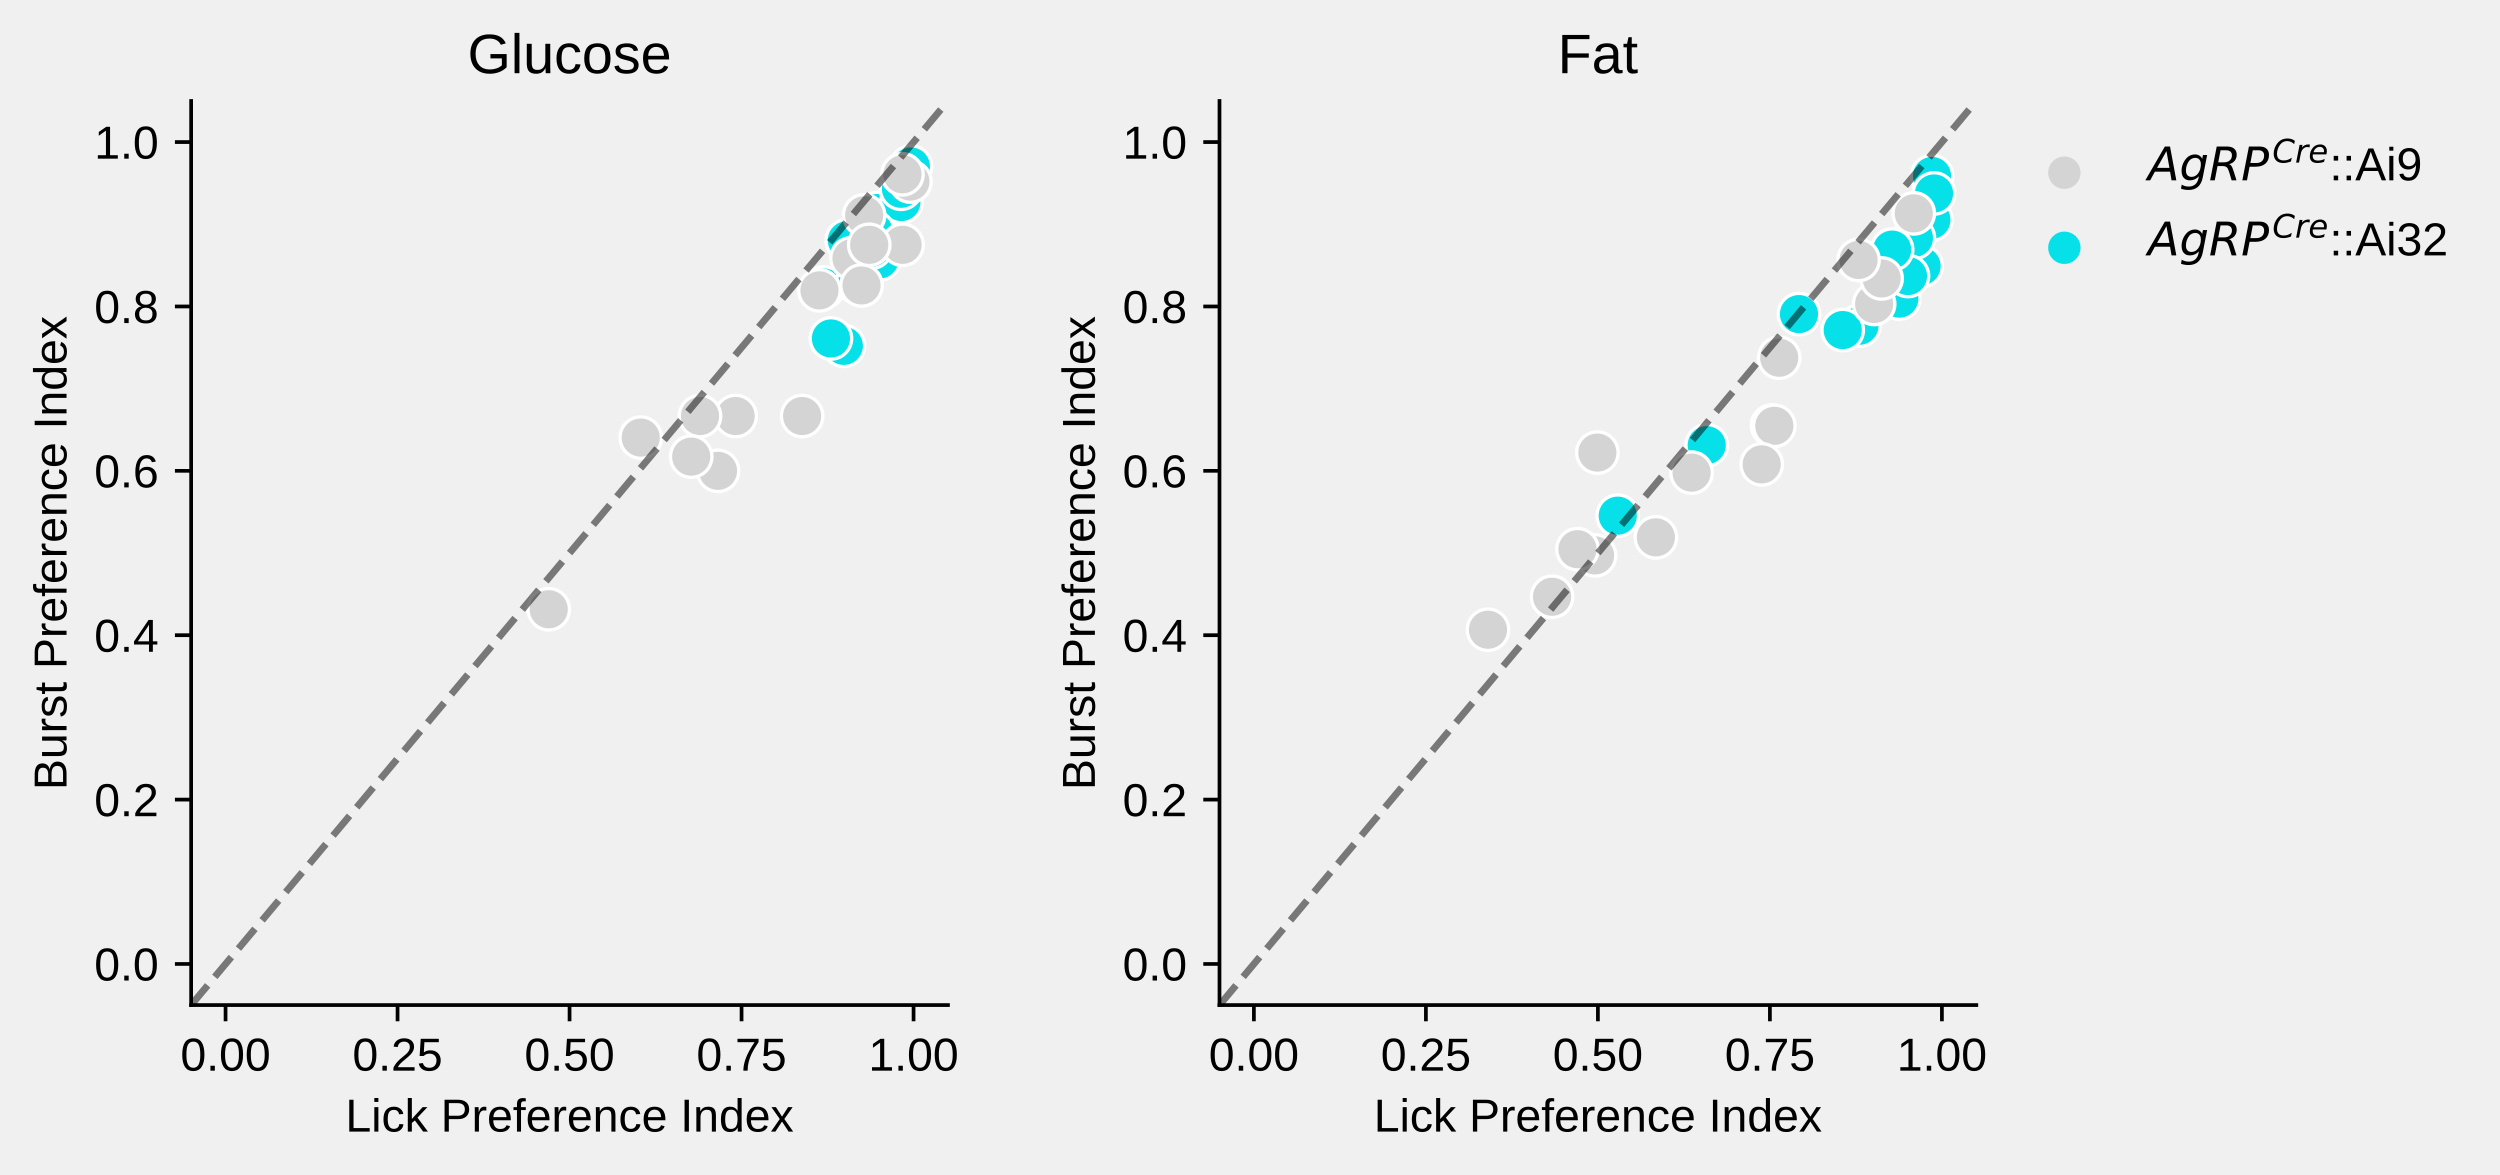
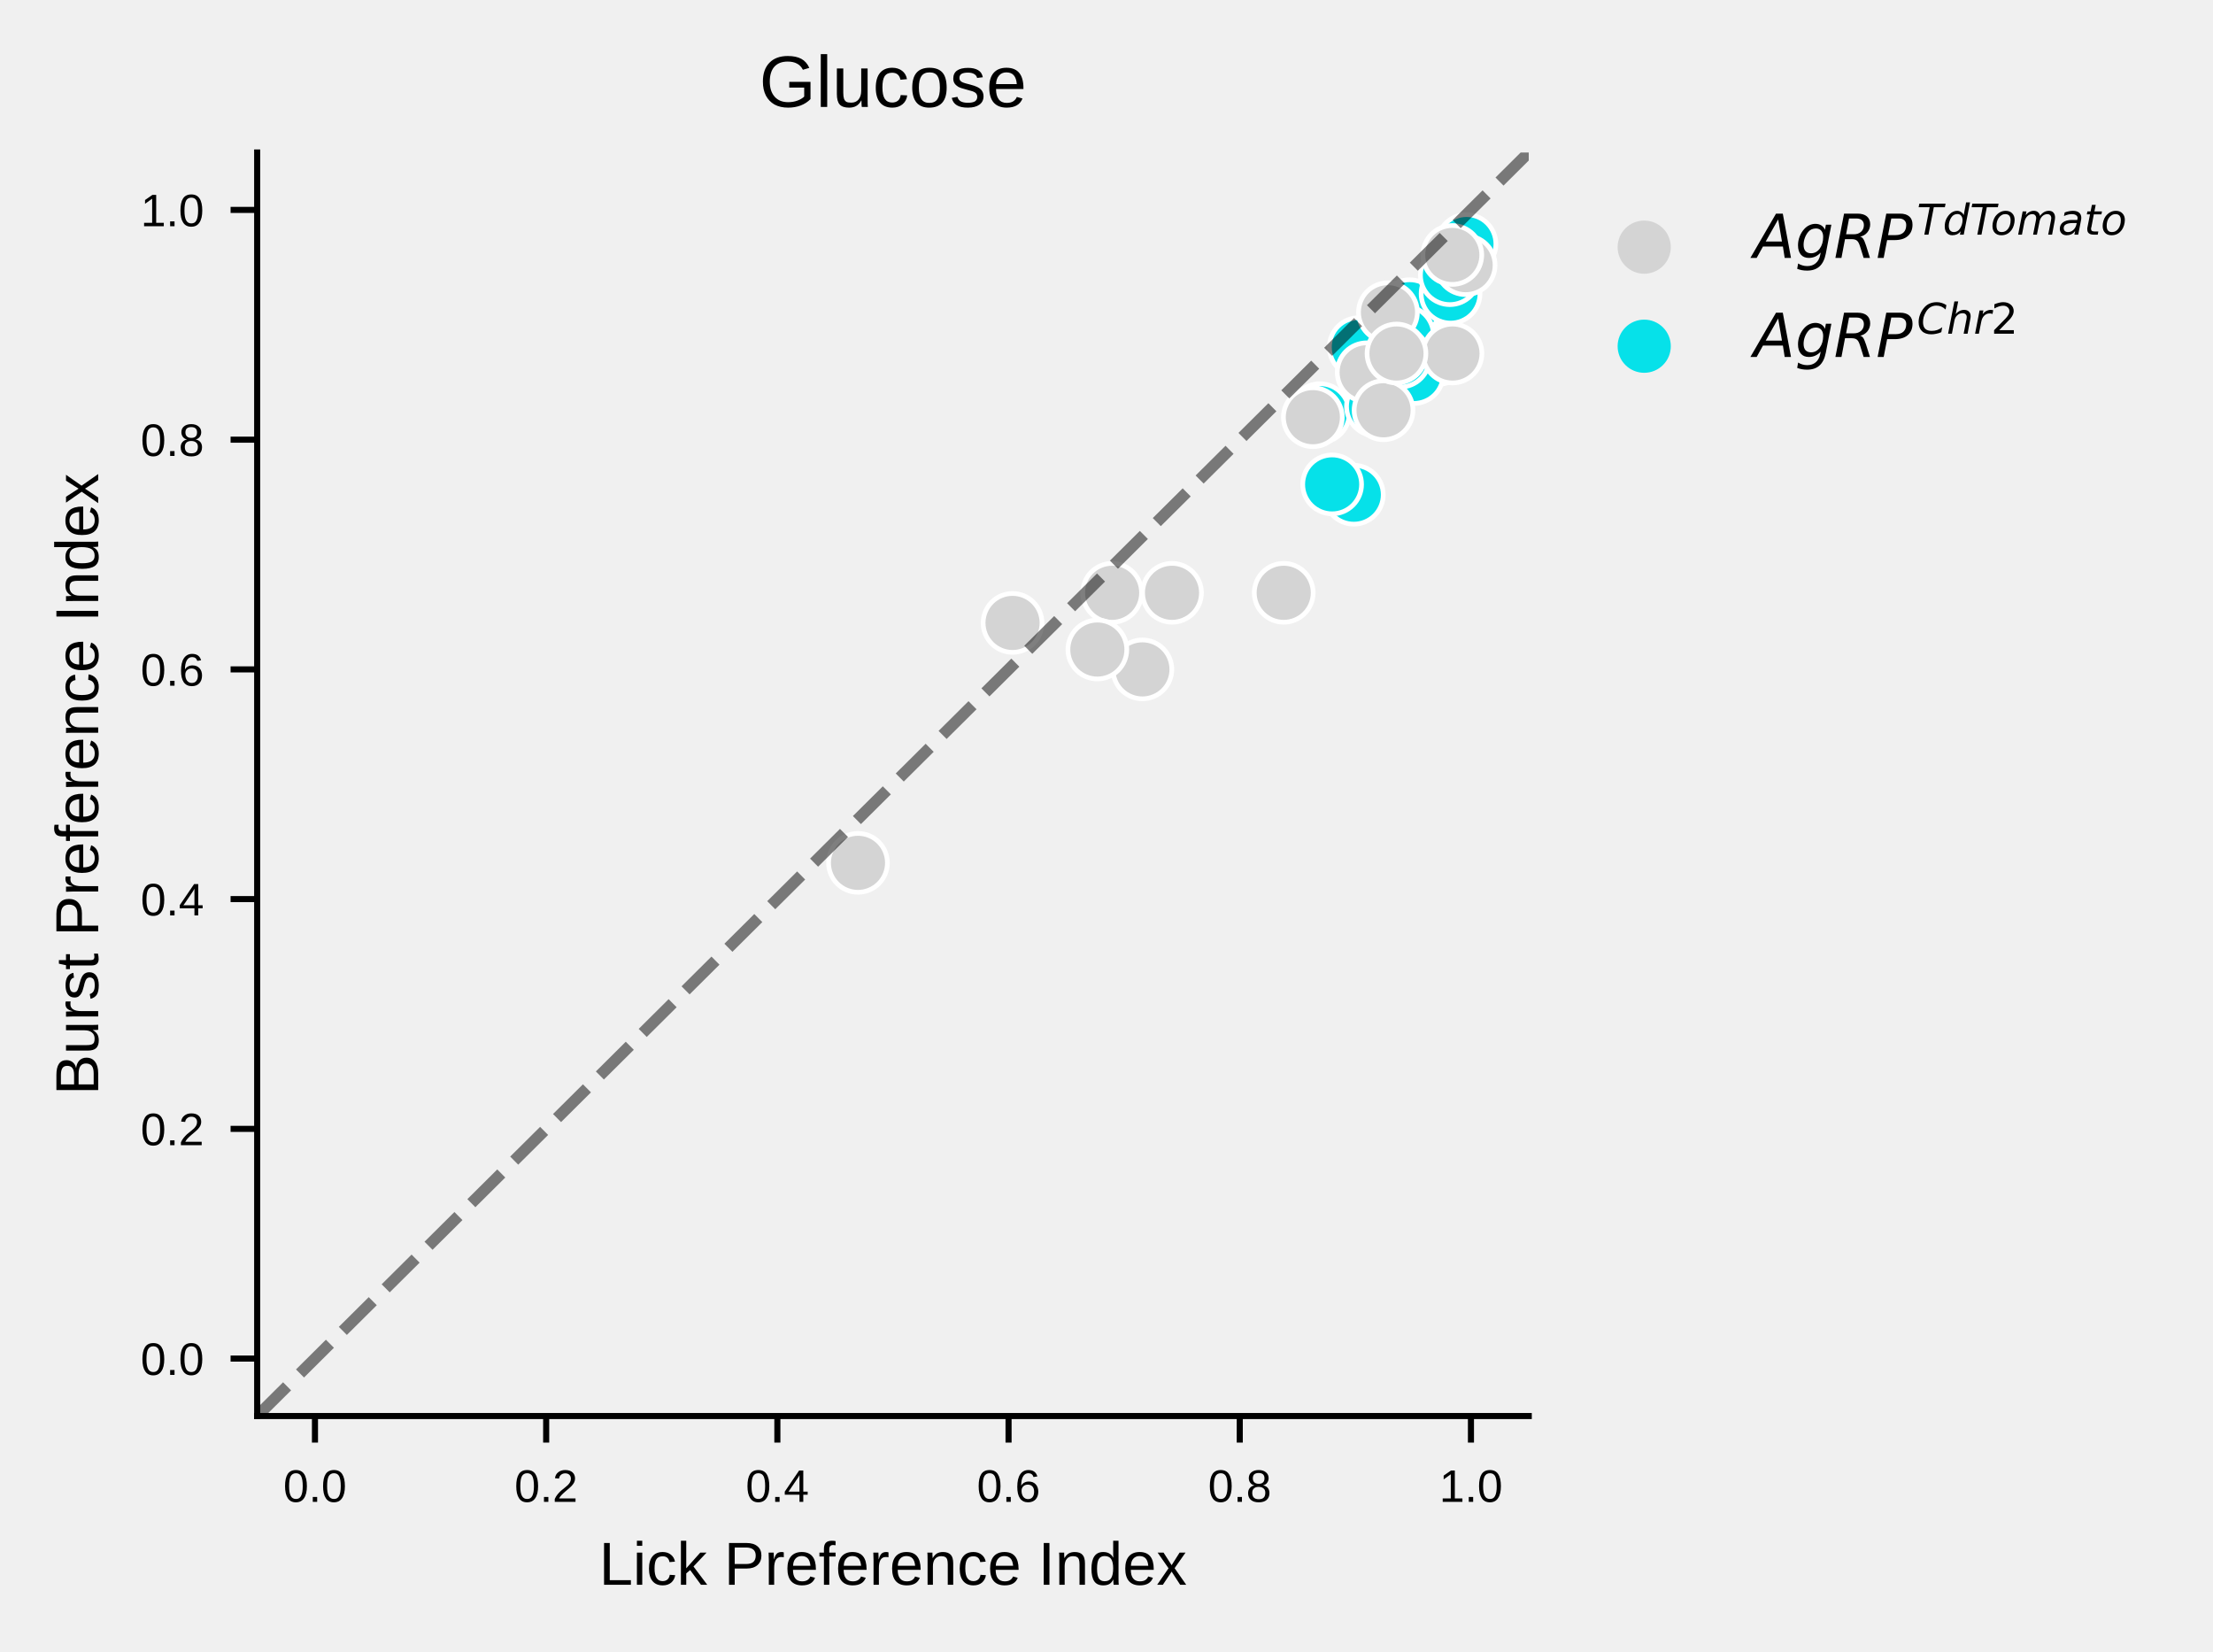
- <svg xmlns="http://www.w3.org/2000/svg" xmlns:xlink="http://www.w3.org/1999/xlink" width="539.438pt" height="253.36pt" viewBox="0 0 539.438 253.36" version="1.1">
+ <svg xmlns="http://www.w3.org/2000/svg" xmlns:xlink="http://www.w3.org/1999/xlink" width="291.336pt" height="217.395pt" viewBox="0 0 291.336 217.395" version="1.1">
  <defs>
    <style type="text/css">*{stroke-linejoin: round; stroke-linecap: butt}</style>
  </defs>
  <g id="figure_1">
    <g id="patch_1">
-       <path d="M 0 253.36  L 539.438 253.36  L 539.438 0  L 0 0  L 0 253.36  z " style="fill: none" />
+       <path d="M 0 217.395  L 291.336 217.395  L 291.336 0  L 0 0  L 0 217.395  z " style="fill: none" />
    </g>
    <g id="axes_1">
      <g id="patch_2">
-         <path d="M 41.245 216.869  L 204.547 216.869  L 204.547 21.789  L 41.245 21.789  L 41.245 216.869  z " style="fill: none" />
+         <path d="M 33.856 186.392  L 201.256 186.392  L 201.256 20.072  L 33.856 20.072  L 33.856 186.392  z " style="fill: none" />
      </g>
      <g id="PathCollection_1">
        <defs>
-           <path id="C0_0_9e8c638d39" d="M 0 4.472  C 1.186 4.472 2.324 4.001 3.162 3.162  C 4.001 2.324 4.472 1.186 4.472 -0  C 4.472 -1.186 4.001 -2.324 3.162 -3.162  C 2.324 -4.001 1.186 -4.472 0 -4.472  C -1.186 -4.472 -2.324 -4.001 -3.162 -3.162  C -4.001 -2.324 -4.472 -1.186 -4.472 0  C -4.472 1.186 -4.001 2.324 -3.162 3.162  C -2.324 4.001 -1.186 4.472 0 4.472  z " />
+           <path id="C0_0_bf0d928af1" d="M 0 3.873  C 1.027 3.873 2.012 3.465 2.739 2.739  C 3.465 2.012 3.873 1.027 3.873 -0  C 3.873 -1.027 3.465 -2.012 2.739 -2.739  C 2.012 -3.465 1.027 -3.873 0 -3.873  C -1.027 -3.873 -2.012 -3.465 -2.739 -2.739  C -3.465 -2.012 -3.873 -1.027 -3.873 0  C -3.873 1.027 -3.465 2.012 -2.739 2.739  C -2.012 3.465 -1.027 3.873 0 3.873  z " />
        </defs>
-         <g clip-path="url(#p83a299a283)">
-           <use xlink:href="#C0_0_9e8c638d39" x="196.55" y="35.924" style="fill: #06e1e9; stroke: #ffffff; stroke-width: 0.716" />
-         </g>
-         <g clip-path="url(#p83a299a283)">
-           <use xlink:href="#C0_0_9e8c638d39" x="189.242" y="45.983" style="fill: #06e1e9; stroke: #ffffff; stroke-width: 0.716" />
-         </g>
-         <g clip-path="url(#p83a299a283)">
-           <use xlink:href="#C0_0_9e8c638d39" x="188.607" y="54.658" style="fill: #06e1e9; stroke: #ffffff; stroke-width: 0.716" />
-         </g>
-         <g clip-path="url(#p83a299a283)">
-           <use xlink:href="#C0_0_9e8c638d39" x="194.505" y="43.588" style="fill: #06e1e9; stroke: #ffffff; stroke-width: 0.716" />
-         </g>
-         <g clip-path="url(#p83a299a283)">
-           <use xlink:href="#C0_0_9e8c638d39" x="182.08" y="74.627" style="fill: #06e1e9; stroke: #ffffff; stroke-width: 0.716" />
-         </g>
-         <g clip-path="url(#p83a299a283)">
-           <use xlink:href="#C0_0_9e8c638d39" x="194.413" y="40.733" style="fill: #06e1e9; stroke: #ffffff; stroke-width: 0.716" />
-         </g>
-         <g clip-path="url(#p83a299a283)">
-           <use xlink:href="#C0_0_9e8c638d39" x="192.906" y="53.04" style="fill: #06e1e9; stroke: #ffffff; stroke-width: 0.716" />
-         </g>
-         <g clip-path="url(#p83a299a283)">
-           <use xlink:href="#C0_0_9e8c638d39" x="189.794" y="55.992" style="fill: #06e1e9; stroke: #ffffff; stroke-width: 0.716" />
-         </g>
-         <g clip-path="url(#p83a299a283)">
-           <use xlink:href="#C0_0_9e8c638d39" x="182.722" y="51.849" style="fill: #06e1e9; stroke: #ffffff; stroke-width: 0.716" />
-         </g>
-         <g clip-path="url(#p83a299a283)">
-           <use xlink:href="#C0_0_9e8c638d39" x="177.725" y="62.033" style="fill: #06e1e9; stroke: #ffffff; stroke-width: 0.716" />
-         </g>
-         <g clip-path="url(#p83a299a283)">
-           <use xlink:href="#C0_0_9e8c638d39" x="188.538" y="50.031" style="fill: #06e1e9; stroke: #ffffff; stroke-width: 0.716" />
-         </g>
-         <g clip-path="url(#p83a299a283)">
-           <use xlink:href="#C0_0_9e8c638d39" x="179.296" y="73.031" style="fill: #06e1e9; stroke: #ffffff; stroke-width: 0.716" />
-         </g>
-         <g clip-path="url(#p83a299a283)">
-           <use xlink:href="#C0_0_9e8c638d39" x="184.924" y="60.992" style="fill: #06e1e9; stroke: #ffffff; stroke-width: 0.716" />
-         </g>
-         <g clip-path="url(#p83a299a283)">
-           <use xlink:href="#C0_0_9e8c638d39" x="188.034" y="53.458" style="fill: #06e1e9; stroke: #ffffff; stroke-width: 0.716" />
-         </g>
-         <g clip-path="url(#p83a299a283)">
-           <use xlink:href="#C0_0_9e8c638d39" x="176.82" y="62.659" style="fill: #d4d4d4; stroke: #ffffff; stroke-width: 0.716" />
-         </g>
-         <g clip-path="url(#p83a299a283)">
-           <use xlink:href="#C0_0_9e8c638d39" x="154.93" y="101.595" style="fill: #d4d4d4; stroke: #ffffff; stroke-width: 0.716" />
-         </g>
-         <g clip-path="url(#p83a299a283)">
-           <use xlink:href="#C0_0_9e8c638d39" x="138.255" y="94.421" style="fill: #d4d4d4; stroke: #ffffff; stroke-width: 0.716" />
-         </g>
-         <g clip-path="url(#p83a299a283)">
-           <use xlink:href="#C0_0_9e8c638d39" x="118.405" y="131.464" style="fill: #d4d4d4; stroke: #ffffff; stroke-width: 0.716" />
-         </g>
-         <g clip-path="url(#p83a299a283)">
-           <use xlink:href="#C0_0_9e8c638d39" x="196.442" y="39.183" style="fill: #d4d4d4; stroke: #ffffff; stroke-width: 0.716" />
-         </g>
-         <g clip-path="url(#p83a299a283)">
-           <use xlink:href="#C0_0_9e8c638d39" x="158.735" y="89.772" style="fill: #d4d4d4; stroke: #ffffff; stroke-width: 0.716" />
-         </g>
-         <g clip-path="url(#p83a299a283)">
-           <use xlink:href="#C0_0_9e8c638d39" x="194.752" y="52.825" style="fill: #d4d4d4; stroke: #ffffff; stroke-width: 0.716" />
-         </g>
-         <g clip-path="url(#p83a299a283)">
-           <use xlink:href="#C0_0_9e8c638d39" x="151.044" y="89.772" style="fill: #d4d4d4; stroke: #ffffff; stroke-width: 0.716" />
-         </g>
-         <g clip-path="url(#p83a299a283)">
-           <use xlink:href="#C0_0_9e8c638d39" x="183.732" y="55.726" style="fill: #d4d4d4; stroke: #ffffff; stroke-width: 0.716" />
-         </g>
-         <g clip-path="url(#p83a299a283)">
-           <use xlink:href="#C0_0_9e8c638d39" x="185.9" y="61.589" style="fill: #d4d4d4; stroke: #ffffff; stroke-width: 0.716" />
-         </g>
-         <g clip-path="url(#p83a299a283)">
-           <use xlink:href="#C0_0_9e8c638d39" x="149.145" y="98.53" style="fill: #d4d4d4; stroke: #ffffff; stroke-width: 0.716" />
-         </g>
-         <g clip-path="url(#p83a299a283)">
-           <use xlink:href="#C0_0_9e8c638d39" x="173.078" y="89.772" style="fill: #d4d4d4; stroke: #ffffff; stroke-width: 0.716" />
-         </g>
-         <g clip-path="url(#p83a299a283)">
-           <use xlink:href="#C0_0_9e8c638d39" x="186.466" y="46.453" style="fill: #d4d4d4; stroke: #ffffff; stroke-width: 0.716" />
-         </g>
-         <g clip-path="url(#p83a299a283)">
-           <use xlink:href="#C0_0_9e8c638d39" x="194.731" y="37.611" style="fill: #d4d4d4; stroke: #ffffff; stroke-width: 0.716" />
-         </g>
-         <g clip-path="url(#p83a299a283)">
-           <use xlink:href="#C0_0_9e8c638d39" x="187.56" y="52.825" style="fill: #d4d4d4; stroke: #ffffff; stroke-width: 0.716" />
-         </g>
-       </g>
+         <g clip-path="url(#pa4932d9299)">
+           <use xlink:href="#C0_0_bf0d928af1" x="193.058" y="32.123" style="fill: #06e1e9; stroke: #ffffff; stroke-width: 0.62" />
+         </g>
+         <g clip-path="url(#pa4932d9299)">
+           <use xlink:href="#C0_0_bf0d928af1" x="185.567" y="40.698" style="fill: #06e1e9; stroke: #ffffff; stroke-width: 0.62" />
+         </g>
+         <g clip-path="url(#pa4932d9299)">
+           <use xlink:href="#C0_0_bf0d928af1" x="184.916" y="48.095" style="fill: #06e1e9; stroke: #ffffff; stroke-width: 0.62" />
+         </g>
+         <g clip-path="url(#pa4932d9299)">
+           <use xlink:href="#C0_0_bf0d928af1" x="190.963" y="38.657" style="fill: #06e1e9; stroke: #ffffff; stroke-width: 0.62" />
+         </g>
+         <g clip-path="url(#pa4932d9299)">
+           <use xlink:href="#C0_0_bf0d928af1" x="178.225" y="65.119" style="fill: #06e1e9; stroke: #ffffff; stroke-width: 0.62" />
+         </g>
+         <g clip-path="url(#pa4932d9299)">
+           <use xlink:href="#C0_0_bf0d928af1" x="190.868" y="36.222" style="fill: #06e1e9; stroke: #ffffff; stroke-width: 0.62" />
+         </g>
+         <g clip-path="url(#pa4932d9299)">
+           <use xlink:href="#C0_0_bf0d928af1" x="189.323" y="46.715" style="fill: #06e1e9; stroke: #ffffff; stroke-width: 0.62" />
+         </g>
+         <g clip-path="url(#pa4932d9299)">
+           <use xlink:href="#C0_0_bf0d928af1" x="186.133" y="49.231" style="fill: #06e1e9; stroke: #ffffff; stroke-width: 0.62" />
+         </g>
+         <g clip-path="url(#pa4932d9299)">
+           <use xlink:href="#C0_0_bf0d928af1" x="178.884" y="45.699" style="fill: #06e1e9; stroke: #ffffff; stroke-width: 0.62" />
+         </g>
+         <g clip-path="url(#pa4932d9299)">
+           <use xlink:href="#C0_0_bf0d928af1" x="173.761" y="54.382" style="fill: #06e1e9; stroke: #ffffff; stroke-width: 0.62" />
+         </g>
+         <g clip-path="url(#pa4932d9299)">
+           <use xlink:href="#C0_0_bf0d928af1" x="184.846" y="44.149" style="fill: #06e1e9; stroke: #ffffff; stroke-width: 0.62" />
+         </g>
+         <g clip-path="url(#pa4932d9299)">
+           <use xlink:href="#C0_0_bf0d928af1" x="175.372" y="63.759" style="fill: #06e1e9; stroke: #ffffff; stroke-width: 0.62" />
+         </g>
+         <g clip-path="url(#pa4932d9299)">
+           <use xlink:href="#C0_0_bf0d928af1" x="181.141" y="53.495" style="fill: #06e1e9; stroke: #ffffff; stroke-width: 0.62" />
+         </g>
+         <g clip-path="url(#pa4932d9299)">
+           <use xlink:href="#C0_0_bf0d928af1" x="184.329" y="47.072" style="fill: #06e1e9; stroke: #ffffff; stroke-width: 0.62" />
+         </g>
+         <g clip-path="url(#pa4932d9299)">
+           <use xlink:href="#C0_0_bf0d928af1" x="172.833" y="54.916" style="fill: #d4d4d4; stroke: #ffffff; stroke-width: 0.62" />
+         </g>
+         <g clip-path="url(#pa4932d9299)">
+           <use xlink:href="#C0_0_bf0d928af1" x="150.394" y="88.112" style="fill: #d4d4d4; stroke: #ffffff; stroke-width: 0.62" />
+         </g>
+         <g clip-path="url(#pa4932d9299)">
+           <use xlink:href="#C0_0_bf0d928af1" x="133.301" y="81.996" style="fill: #d4d4d4; stroke: #ffffff; stroke-width: 0.62" />
+         </g>
+         <g clip-path="url(#pa4932d9299)">
+           <use xlink:href="#C0_0_bf0d928af1" x="112.952" y="113.577" style="fill: #d4d4d4; stroke: #ffffff; stroke-width: 0.62" />
+         </g>
+         <g clip-path="url(#pa4932d9299)">
+           <use xlink:href="#C0_0_bf0d928af1" x="192.948" y="34.901" style="fill: #d4d4d4; stroke: #ffffff; stroke-width: 0.62" />
+         </g>
+         <g clip-path="url(#pa4932d9299)">
+           <use xlink:href="#C0_0_bf0d928af1" x="154.294" y="78.031" style="fill: #d4d4d4; stroke: #ffffff; stroke-width: 0.62" />
+         </g>
+         <g clip-path="url(#pa4932d9299)">
+           <use xlink:href="#C0_0_bf0d928af1" x="191.215" y="46.532" style="fill: #d4d4d4; stroke: #ffffff; stroke-width: 0.62" />
+         </g>
+         <g clip-path="url(#pa4932d9299)">
+           <use xlink:href="#C0_0_bf0d928af1" x="146.41" y="78.031" style="fill: #d4d4d4; stroke: #ffffff; stroke-width: 0.62" />
+         </g>
+         <g clip-path="url(#pa4932d9299)">
+           <use xlink:href="#C0_0_bf0d928af1" x="179.919" y="49.005" style="fill: #d4d4d4; stroke: #ffffff; stroke-width: 0.62" />
+         </g>
+         <g clip-path="url(#pa4932d9299)">
+           <use xlink:href="#C0_0_bf0d928af1" x="182.141" y="54.004" style="fill: #d4d4d4; stroke: #ffffff; stroke-width: 0.62" />
+         </g>
+         <g clip-path="url(#pa4932d9299)">
+           <use xlink:href="#C0_0_bf0d928af1" x="144.464" y="85.498" style="fill: #d4d4d4; stroke: #ffffff; stroke-width: 0.62" />
+         </g>
+         <g clip-path="url(#pa4932d9299)">
+           <use xlink:href="#C0_0_bf0d928af1" x="168.998" y="78.031" style="fill: #d4d4d4; stroke: #ffffff; stroke-width: 0.62" />
+         </g>
+         <g clip-path="url(#pa4932d9299)">
+           <use xlink:href="#C0_0_bf0d928af1" x="182.722" y="41.099" style="fill: #d4d4d4; stroke: #ffffff; stroke-width: 0.62" />
+         </g>
+         <g clip-path="url(#pa4932d9299)">
+           <use xlink:href="#C0_0_bf0d928af1" x="191.194" y="33.561" style="fill: #d4d4d4; stroke: #ffffff; stroke-width: 0.62" />
+         </g>
+         <g clip-path="url(#pa4932d9299)">
+           <use xlink:href="#C0_0_bf0d928af1" x="183.843" y="46.532" style="fill: #d4d4d4; stroke: #ffffff; stroke-width: 0.62" />
+         </g>
+       </g>
+       <g id="PathCollection_2" />
+       <g id="PathCollection_3" />
      <g id="matplotlib.axis_1">
        <g id="xtick_1">
          <g id="line2d_1">
            <defs>
-               <path id="md67c043407" d="M 0 0  L 0 3.5  " style="stroke: #000000; stroke-width: 0.8" />
+               <path id="mc982a9b398" d="M 0 0  L 0 3.5  " style="stroke: #000000; stroke-width: 0.8" />
            </defs>
            <g>
-               <use xlink:href="#md67c043407" x="48.668" y="216.869" style="stroke: #000000; stroke-width: 0.8" />
+               <use xlink:href="#mc982a9b398" x="41.465" y="186.392" style="stroke: #000000; stroke-width: 0.8" />
            </g>
          </g>
          <g id="text_1">
-             <text style="font: 10px 'Arial', sans-serif; text-anchor: middle" x="48.668" y="231.027" transform="rotate(-0 48.66811 231.0272)">0.00</text>
+             <text style="font: 6px 'Arial', sans-serif; text-anchor: middle" x="41.465" y="197.686" transform="rotate(-0 41.46534 197.6862)">0.0</text>
          </g>
        </g>
        <g id="xtick_2">
          <g id="line2d_2">
            <g>
-               <use xlink:href="#md67c043407" x="85.782" y="216.869" style="stroke: #000000; stroke-width: 0.8" />
+               <use xlink:href="#mc982a9b398" x="71.902" y="186.392" style="stroke: #000000; stroke-width: 0.8" />
            </g>
          </g>
          <g id="text_2">
-             <text style="font: 10px 'Arial', sans-serif; text-anchor: middle" x="85.782" y="231.027" transform="rotate(-0 85.78211 231.0272)">0.25</text>
+             <text style="font: 6px 'Arial', sans-serif; text-anchor: middle" x="71.902" y="197.686" transform="rotate(-0 71.90171 197.6862)">0.2</text>
          </g>
        </g>
        <g id="xtick_3">
          <g id="line2d_3">
            <g>
-               <use xlink:href="#md67c043407" x="122.896" y="216.869" style="stroke: #000000; stroke-width: 0.8" />
+               <use xlink:href="#mc982a9b398" x="102.338" y="186.392" style="stroke: #000000; stroke-width: 0.8" />
            </g>
          </g>
          <g id="text_3">
-             <text style="font: 10px 'Arial', sans-serif; text-anchor: middle" x="122.896" y="231.027" transform="rotate(-0 122.8961 231.0272)">0.50</text>
+             <text style="font: 6px 'Arial', sans-serif; text-anchor: middle" x="102.338" y="197.686" transform="rotate(-0 102.3381 197.6862)">0.4</text>
          </g>
        </g>
        <g id="xtick_4">
          <g id="line2d_4">
            <g>
-               <use xlink:href="#md67c043407" x="160.01" y="216.869" style="stroke: #000000; stroke-width: 0.8" />
+               <use xlink:href="#mc982a9b398" x="132.774" y="186.392" style="stroke: #000000; stroke-width: 0.8" />
            </g>
          </g>
          <g id="text_4">
-             <text style="font: 10px 'Arial', sans-serif; text-anchor: middle" x="160.01" y="231.027" transform="rotate(-0 160.0101 231.0272)">0.75</text>
+             <text style="font: 6px 'Arial', sans-serif; text-anchor: middle" x="132.774" y="197.686" transform="rotate(-0 132.7744 197.6862)">0.6</text>
          </g>
        </g>
        <g id="xtick_5">
          <g id="line2d_5">
            <g>
-               <use xlink:href="#md67c043407" x="197.124" y="216.869" style="stroke: #000000; stroke-width: 0.8" />
+               <use xlink:href="#mc982a9b398" x="163.211" y="186.392" style="stroke: #000000; stroke-width: 0.8" />
            </g>
          </g>
          <g id="text_5">
-             <text style="font: 10px 'Arial', sans-serif; text-anchor: middle" x="197.124" y="231.027" transform="rotate(-0 197.1241 231.0272)">1.00</text>
-           </g>
-         </g>
-         <g id="text_6">
-           <text style="font: 10px 'Arial', sans-serif; text-anchor: middle" x="122.896" y="244.173" transform="rotate(-0 122.8961 244.1725)">Lick Preference Index</text>
+             <text style="font: 6px 'Arial', sans-serif; text-anchor: middle" x="163.211" y="197.686" transform="rotate(-0 163.2108 197.6862)">0.8</text>
+           </g>
+         </g>
+         <g id="xtick_6">
+           <g id="line2d_6">
+             <g>
+               <use xlink:href="#mc982a9b398" x="193.647" y="186.392" style="stroke: #000000; stroke-width: 0.8" />
+             </g>
+           </g>
+           <g id="text_6">
+             <text style="font: 6px 'Arial', sans-serif; text-anchor: middle" x="193.647" y="197.686" transform="rotate(-0 193.6472 197.6862)">1.0</text>
+           </g>
+         </g>
+         <g id="text_7">
+           <text style="font: 8px 'Arial', sans-serif; text-anchor: middle" x="117.556" y="208.605" transform="rotate(-0 117.5563 208.6049)">Lick Preference Index</text>
        </g>
      </g>
      <g id="matplotlib.axis_2">
        <g id="ytick_1">
-           <g id="line2d_6">
+           <g id="line2d_7">
            <defs>
-               <path id="md021132daa" d="M 0 0  L -3.5 0  " style="stroke: #000000; stroke-width: 0.8" />
+               <path id="m51139cffdf" d="M 0 0  L -3.5 0  " style="stroke: #000000; stroke-width: 0.8" />
            </defs>
            <g>
-               <use xlink:href="#md021132daa" x="41.245" y="208.002" style="stroke: #000000; stroke-width: 0.8" />
-             </g>
-           </g>
-           <g id="text_7">
-             <text style="font: 10px 'Arial', sans-serif; text-anchor: end" x="34.245" y="211.581" transform="rotate(-0 34.24531 211.581)">0.0</text>
+               <use xlink:href="#m51139cffdf" x="33.856" y="178.832" style="stroke: #000000; stroke-width: 0.8" />
+             </g>
+           </g>
+           <g id="text_8">
+             <text style="font: 6px 'Arial', sans-serif; text-anchor: end" x="26.856" y="180.979" transform="rotate(-0 26.85625 180.9788)">0.0</text>
          </g>
        </g>
        <g id="ytick_2">
-           <g id="line2d_7">
-             <g>
-               <use xlink:href="#md021132daa" x="41.245" y="172.533" style="stroke: #000000; stroke-width: 0.8" />
-             </g>
-           </g>
-           <g id="text_8">
-             <text style="font: 10px 'Arial', sans-serif; text-anchor: end" x="34.245" y="176.112" transform="rotate(-0 34.24531 176.1119)">0.2</text>
+           <g id="line2d_8">
+             <g>
+               <use xlink:href="#m51139cffdf" x="33.856" y="148.591" style="stroke: #000000; stroke-width: 0.8" />
+             </g>
+           </g>
+           <g id="text_9">
+             <text style="font: 6px 'Arial', sans-serif; text-anchor: end" x="26.856" y="150.739" transform="rotate(-0 26.85625 150.7388)">0.2</text>
          </g>
        </g>
        <g id="ytick_3">
-           <g id="line2d_8">
-             <g>
-               <use xlink:href="#md021132daa" x="41.245" y="137.064" style="stroke: #000000; stroke-width: 0.8" />
-             </g>
-           </g>
-           <g id="text_9">
-             <text style="font: 10px 'Arial', sans-serif; text-anchor: end" x="34.245" y="140.643" transform="rotate(-0 34.24531 140.6428)">0.4</text>
+           <g id="line2d_9">
+             <g>
+               <use xlink:href="#m51139cffdf" x="33.856" y="118.352" style="stroke: #000000; stroke-width: 0.8" />
+             </g>
+           </g>
+           <g id="text_10">
+             <text style="font: 6px 'Arial', sans-serif; text-anchor: end" x="26.856" y="120.499" transform="rotate(-0 26.85625 120.4988)">0.4</text>
          </g>
        </g>
        <g id="ytick_4">
-           <g id="line2d_9">
-             <g>
-               <use xlink:href="#md021132daa" x="41.245" y="101.595" style="stroke: #000000; stroke-width: 0.8" />
-             </g>
-           </g>
-           <g id="text_10">
-             <text style="font: 10px 'Arial', sans-serif; text-anchor: end" x="34.245" y="105.174" transform="rotate(-0 34.24531 105.1737)">0.6</text>
+           <g id="line2d_10">
+             <g>
+               <use xlink:href="#m51139cffdf" x="33.856" y="88.112" style="stroke: #000000; stroke-width: 0.8" />
+             </g>
+           </g>
+           <g id="text_11">
+             <text style="font: 6px 'Arial', sans-serif; text-anchor: end" x="26.856" y="90.259" transform="rotate(-0 26.85625 90.25884)">0.6</text>
          </g>
        </g>
        <g id="ytick_5">
-           <g id="line2d_10">
-             <g>
-               <use xlink:href="#md021132daa" x="41.245" y="66.126" style="stroke: #000000; stroke-width: 0.8" />
-             </g>
-           </g>
-           <g id="text_11">
-             <text style="font: 10px 'Arial', sans-serif; text-anchor: end" x="34.245" y="69.705" transform="rotate(-0 34.24531 69.70464)">0.8</text>
+           <g id="line2d_11">
+             <g>
+               <use xlink:href="#m51139cffdf" x="33.856" y="57.871" style="stroke: #000000; stroke-width: 0.8" />
+             </g>
+           </g>
+           <g id="text_12">
+             <text style="font: 6px 'Arial', sans-serif; text-anchor: end" x="26.856" y="60.019" transform="rotate(-0 26.85625 60.01884)">0.8</text>
          </g>
        </g>
        <g id="ytick_6">
-           <g id="line2d_11">
-             <g>
-               <use xlink:href="#md021132daa" x="41.245" y="30.657" style="stroke: #000000; stroke-width: 0.8" />
-             </g>
-           </g>
-           <g id="text_12">
-             <text style="font: 10px 'Arial', sans-serif; text-anchor: end" x="34.245" y="34.236" transform="rotate(-0 34.24531 34.23555)">1.0</text>
-           </g>
-         </g>
-         <g id="text_13">
-           <text style="font: 10px 'Arial', sans-serif; text-anchor: middle" x="14.358" y="119.329" transform="rotate(-90 14.35781 119.3294)">Burst Preference Index</text>
-         </g>
-       </g>
-       <g id="line2d_12">
-         <path d="M 41.245 216.869  L 204.547 21.789  " clip-path="url(#p83a299a283)" style="fill: none; stroke-dasharray: 5.55,2.4; stroke-dashoffset: 0; stroke: #000000; stroke-opacity: 0.5; stroke-width: 1.5" />
+           <g id="line2d_12">
+             <g>
+               <use xlink:href="#m51139cffdf" x="33.856" y="27.631" style="stroke: #000000; stroke-width: 0.8" />
+             </g>
+           </g>
+           <g id="text_13">
+             <text style="font: 6px 'Arial', sans-serif; text-anchor: end" x="26.856" y="29.779" transform="rotate(-0 26.85625 29.77884)">1.0</text>
+           </g>
+         </g>
+         <g id="text_14">
+           <text style="font: 8px 'Arial', sans-serif; text-anchor: middle" x="12.926" y="103.231" transform="rotate(-90 12.92625 103.2315)">Burst Preference Index</text>
+         </g>
+       </g>
+       <g id="line2d_13">
+         <path d="M 33.856 186.392  L 201.256 20.072  " clip-path="url(#pa4932d9299)" style="fill: none; stroke-dasharray: 5.55,2.4; stroke-dashoffset: 0; stroke: #000000; stroke-opacity: 0.5; stroke-width: 1.5" />
      </g>
      <g id="patch_3">
-         <path d="M 41.245 216.869  L 41.245 21.789  " style="fill: none; stroke: #000000; stroke-width: 0.8; stroke-linejoin: miter; stroke-linecap: square" />
+         <path d="M 33.856 186.392  L 33.856 20.072  " style="fill: none; stroke: #000000; stroke-width: 0.8; stroke-linejoin: miter; stroke-linecap: square" />
      </g>
      <g id="patch_4">
-         <path d="M 41.245 216.869  L 204.547 216.869  " style="fill: none; stroke: #000000; stroke-width: 0.8; stroke-linejoin: miter; stroke-linecap: square" />
-       </g>
-       <g id="text_14">
-         <text style="font: 12px 'Arial', sans-serif; text-anchor: middle" x="122.896" y="15.789" transform="rotate(-0 122.8961 15.78937)">Glucose</text>
-       </g>
-     </g>
-     <g id="axes_2">
-       <g id="patch_5">
-         <path d="M 263.137 216.869  L 426.438 216.869  L 426.438 21.789  L 263.137 21.789  L 263.137 216.869  z " style="fill: none" />
-       </g>
-       <g id="PathCollection_2">
-         <defs>
-           <path id="C1_0_f3224e1a9a" d="M 0 4.472  C 1.186 4.472 2.324 4.001 3.162 3.162  C 4.001 2.324 4.472 1.186 4.472 -0  C 4.472 -1.186 4.001 -2.324 3.162 -3.162  C 2.324 -4.001 1.186 -4.472 0 -4.472  C -1.186 -4.472 -2.324 -4.001 -3.162 -3.162  C -4.001 -2.324 -4.472 -1.186 -4.472 0  C -4.472 1.186 -4.001 2.324 -3.162 3.162  C -2.324 4.001 -1.186 4.472 0 4.472  z " />
-         </defs>
-         <g clip-path="url(#pc383d5ea2a)">
-           <use xlink:href="#C1_0_f3224e1a9a" x="414.915" y="48.391" style="fill: #06e1e9; stroke: #ffffff; stroke-width: 0.716" />
-         </g>
-         <g clip-path="url(#pc383d5ea2a)">
-           <use xlink:href="#C1_0_f3224e1a9a" x="416.748" y="47.433" style="fill: #06e1e9; stroke: #ffffff; stroke-width: 0.716" />
-         </g>
-         <g clip-path="url(#pc383d5ea2a)">
-           <use xlink:href="#C1_0_f3224e1a9a" x="416.886" y="37.978" style="fill: #06e1e9; stroke: #ffffff; stroke-width: 0.716" />
-         </g>
-         <g clip-path="url(#pc383d5ea2a)">
-           <use xlink:href="#C1_0_f3224e1a9a" x="388.176" y="67.775" style="fill: #06e1e9; stroke: #ffffff; stroke-width: 0.716" />
-         </g>
-         <g clip-path="url(#pc383d5ea2a)">
-           <use xlink:href="#C1_0_f3224e1a9a" x="409.823" y="64.437" style="fill: #06e1e9; stroke: #ffffff; stroke-width: 0.716" />
-         </g>
-         <g clip-path="url(#pc383d5ea2a)">
-           <use xlink:href="#C1_0_f3224e1a9a" x="414.637" y="57.426" style="fill: #06e1e9; stroke: #ffffff; stroke-width: 0.716" />
-         </g>
-         <g clip-path="url(#pc383d5ea2a)">
-           <use xlink:href="#C1_0_f3224e1a9a" x="412.98" y="51.369" style="fill: #06e1e9; stroke: #ffffff; stroke-width: 0.716" />
-         </g>
-         <g clip-path="url(#pc383d5ea2a)">
-           <use xlink:href="#C1_0_f3224e1a9a" x="411.696" y="59.557" style="fill: #06e1e9; stroke: #ffffff; stroke-width: 0.716" />
-         </g>
-         <g clip-path="url(#pc383d5ea2a)">
-           <use xlink:href="#C1_0_f3224e1a9a" x="401.226" y="70.276" style="fill: #06e1e9; stroke: #ffffff; stroke-width: 0.716" />
-         </g>
-         <g clip-path="url(#pc383d5ea2a)">
-           <use xlink:href="#C1_0_f3224e1a9a" x="349.072" y="111.268" style="fill: #06e1e9; stroke: #ffffff; stroke-width: 0.716" />
-         </g>
-         <g clip-path="url(#pc383d5ea2a)">
-           <use xlink:href="#C1_0_f3224e1a9a" x="368.27" y="96.061" style="fill: #06e1e9; stroke: #ffffff; stroke-width: 0.716" />
-         </g>
-         <g clip-path="url(#pc383d5ea2a)">
-           <use xlink:href="#C1_0_f3224e1a9a" x="397.615" y="71.22" style="fill: #06e1e9; stroke: #ffffff; stroke-width: 0.716" />
-         </g>
-         <g clip-path="url(#pc383d5ea2a)">
-           <use xlink:href="#C1_0_f3224e1a9a" x="408.275" y="53.861" style="fill: #06e1e9; stroke: #ffffff; stroke-width: 0.716" />
-         </g>
-         <g clip-path="url(#pc383d5ea2a)">
-           <use xlink:href="#C1_0_f3224e1a9a" x="417.316" y="41.741" style="fill: #06e1e9; stroke: #ffffff; stroke-width: 0.716" />
-         </g>
-         <g clip-path="url(#pc383d5ea2a)">
-           <use xlink:href="#C1_0_f3224e1a9a" x="344.172" y="119.842" style="fill: #d4d4d4; stroke: #ffffff; stroke-width: 0.716" />
-         </g>
-         <g clip-path="url(#pc383d5ea2a)">
-           <use xlink:href="#C1_0_f3224e1a9a" x="334.898" y="128.763" style="fill: #d4d4d4; stroke: #ffffff; stroke-width: 0.716" />
-         </g>
-         <g clip-path="url(#pc383d5ea2a)">
-           <use xlink:href="#C1_0_f3224e1a9a" x="357.298" y="115.945" style="fill: #d4d4d4; stroke: #ffffff; stroke-width: 0.716" />
-         </g>
-         <g clip-path="url(#pc383d5ea2a)">
-           <use xlink:href="#C1_0_f3224e1a9a" x="321.071" y="135.882" style="fill: #d4d4d4; stroke: #ffffff; stroke-width: 0.716" />
-         </g>
-         <g clip-path="url(#pc383d5ea2a)">
-           <use xlink:href="#C1_0_f3224e1a9a" x="404.397" y="65.588" style="fill: #d4d4d4; stroke: #ffffff; stroke-width: 0.716" />
-         </g>
-         <g clip-path="url(#pc383d5ea2a)">
-           <use xlink:href="#C1_0_f3224e1a9a" x="382.371" y="91.81" style="fill: #d4d4d4; stroke: #ffffff; stroke-width: 0.716" />
-         </g>
-         <g clip-path="url(#pc383d5ea2a)">
-           <use xlink:href="#C1_0_f3224e1a9a" x="382.856" y="91.883" style="fill: #d4d4d4; stroke: #ffffff; stroke-width: 0.716" />
-         </g>
-         <g clip-path="url(#pc383d5ea2a)">
-           <use xlink:href="#C1_0_f3224e1a9a" x="380.132" y="100.204" style="fill: #d4d4d4; stroke: #ffffff; stroke-width: 0.716" />
-         </g>
-         <g clip-path="url(#pc383d5ea2a)">
-           <use xlink:href="#C1_0_f3224e1a9a" x="406.01" y="60.082" style="fill: #d4d4d4; stroke: #ffffff; stroke-width: 0.716" />
-         </g>
-         <g clip-path="url(#pc383d5ea2a)">
-           <use xlink:href="#C1_0_f3224e1a9a" x="365.003" y="101.98" style="fill: #d4d4d4; stroke: #ffffff; stroke-width: 0.716" />
-         </g>
-         <g clip-path="url(#pc383d5ea2a)">
-           <use xlink:href="#C1_0_f3224e1a9a" x="344.67" y="97.654" style="fill: #d4d4d4; stroke: #ffffff; stroke-width: 0.716" />
-         </g>
-         <g clip-path="url(#pc383d5ea2a)">
-           <use xlink:href="#C1_0_f3224e1a9a" x="340.381" y="118.501" style="fill: #d4d4d4; stroke: #ffffff; stroke-width: 0.716" />
-         </g>
-         <g clip-path="url(#pc383d5ea2a)">
-           <use xlink:href="#C1_0_f3224e1a9a" x="412.949" y="46.039" style="fill: #d4d4d4; stroke: #ffffff; stroke-width: 0.716" />
-         </g>
-         <g clip-path="url(#pc383d5ea2a)">
-           <use xlink:href="#C1_0_f3224e1a9a" x="401.028" y="56.09" style="fill: #d4d4d4; stroke: #ffffff; stroke-width: 0.716" />
-         </g>
-         <g clip-path="url(#pc383d5ea2a)">
-           <use xlink:href="#C1_0_f3224e1a9a" x="383.908" y="77.188" style="fill: #d4d4d4; stroke: #ffffff; stroke-width: 0.716" />
-         </g>
-       </g>
-       <g id="PathCollection_3" />
-       <g id="PathCollection_4" />
-       <g id="matplotlib.axis_3">
-         <g id="xtick_6">
-           <g id="line2d_13">
-             <g>
-               <use xlink:href="#md67c043407" x="270.56" y="216.869" style="stroke: #000000; stroke-width: 0.8" />
-             </g>
-           </g>
-           <g id="text_15">
-             <text style="font: 10px 'Arial', sans-serif; text-anchor: middle" x="270.56" y="231.027" transform="rotate(-0 270.5597 231.0272)">0.00</text>
-           </g>
-         </g>
-         <g id="xtick_7">
-           <g id="line2d_14">
-             <g>
-               <use xlink:href="#md67c043407" x="307.674" y="216.869" style="stroke: #000000; stroke-width: 0.8" />
-             </g>
-           </g>
-           <g id="text_16">
-             <text style="font: 10px 'Arial', sans-serif; text-anchor: middle" x="307.674" y="231.027" transform="rotate(-0 307.6737 231.0272)">0.25</text>
-           </g>
-         </g>
-         <g id="xtick_8">
-           <g id="line2d_15">
-             <g>
-               <use xlink:href="#md67c043407" x="344.788" y="216.869" style="stroke: #000000; stroke-width: 0.8" />
-             </g>
-           </g>
-           <g id="text_17">
-             <text style="font: 10px 'Arial', sans-serif; text-anchor: middle" x="344.788" y="231.027" transform="rotate(-0 344.7877 231.0272)">0.50</text>
-           </g>
-         </g>
-         <g id="xtick_9">
-           <g id="line2d_16">
-             <g>
-               <use xlink:href="#md67c043407" x="381.902" y="216.869" style="stroke: #000000; stroke-width: 0.8" />
-             </g>
-           </g>
-           <g id="text_18">
-             <text style="font: 10px 'Arial', sans-serif; text-anchor: middle" x="381.902" y="231.027" transform="rotate(-0 381.9017 231.0272)">0.75</text>
-           </g>
-         </g>
-         <g id="xtick_10">
-           <g id="line2d_17">
-             <g>
-               <use xlink:href="#md67c043407" x="419.016" y="216.869" style="stroke: #000000; stroke-width: 0.8" />
-             </g>
-           </g>
-           <g id="text_19">
-             <text style="font: 10px 'Arial', sans-serif; text-anchor: middle" x="419.016" y="231.027" transform="rotate(-0 419.0157 231.0272)">1.00</text>
-           </g>
-         </g>
-         <g id="text_20">
-           <text style="font: 10px 'Arial', sans-serif; text-anchor: middle" x="344.788" y="244.173" transform="rotate(-0 344.7877 244.1725)">Lick Preference Index</text>
-         </g>
-       </g>
-       <g id="matplotlib.axis_4">
-         <g id="ytick_7">
-           <g id="line2d_18">
-             <g>
-               <use xlink:href="#md021132daa" x="263.137" y="208.002" style="stroke: #000000; stroke-width: 0.8" />
-             </g>
-           </g>
-           <g id="text_21">
-             <text style="font: 10px 'Arial', sans-serif; text-anchor: end" x="256.137" y="211.581" transform="rotate(-0 256.1369 211.581)">0.0</text>
-           </g>
-         </g>
-         <g id="ytick_8">
-           <g id="line2d_19">
-             <g>
-               <use xlink:href="#md021132daa" x="263.137" y="172.533" style="stroke: #000000; stroke-width: 0.8" />
-             </g>
-           </g>
-           <g id="text_22">
-             <text style="font: 10px 'Arial', sans-serif; text-anchor: end" x="256.137" y="176.112" transform="rotate(-0 256.1369 176.1119)">0.2</text>
-           </g>
-         </g>
-         <g id="ytick_9">
-           <g id="line2d_20">
-             <g>
-               <use xlink:href="#md021132daa" x="263.137" y="137.064" style="stroke: #000000; stroke-width: 0.8" />
-             </g>
-           </g>
-           <g id="text_23">
-             <text style="font: 10px 'Arial', sans-serif; text-anchor: end" x="256.137" y="140.643" transform="rotate(-0 256.1369 140.6428)">0.4</text>
-           </g>
-         </g>
-         <g id="ytick_10">
-           <g id="line2d_21">
-             <g>
-               <use xlink:href="#md021132daa" x="263.137" y="101.595" style="stroke: #000000; stroke-width: 0.8" />
-             </g>
-           </g>
-           <g id="text_24">
-             <text style="font: 10px 'Arial', sans-serif; text-anchor: end" x="256.137" y="105.174" transform="rotate(-0 256.1369 105.1737)">0.6</text>
-           </g>
-         </g>
-         <g id="ytick_11">
-           <g id="line2d_22">
-             <g>
-               <use xlink:href="#md021132daa" x="263.137" y="66.126" style="stroke: #000000; stroke-width: 0.8" />
-             </g>
-           </g>
-           <g id="text_25">
-             <text style="font: 10px 'Arial', sans-serif; text-anchor: end" x="256.137" y="69.705" transform="rotate(-0 256.1369 69.70464)">0.8</text>
-           </g>
-         </g>
-         <g id="ytick_12">
-           <g id="line2d_23">
-             <g>
-               <use xlink:href="#md021132daa" x="263.137" y="30.657" style="stroke: #000000; stroke-width: 0.8" />
-             </g>
-           </g>
-           <g id="text_26">
-             <text style="font: 10px 'Arial', sans-serif; text-anchor: end" x="256.137" y="34.236" transform="rotate(-0 256.1369 34.23555)">1.0</text>
-           </g>
-         </g>
-         <g id="text_27">
-           <text style="font: 10px 'Arial', sans-serif; text-anchor: middle" x="236.249" y="119.329" transform="rotate(-90 236.2494 119.3294)">Burst Preference Index</text>
-         </g>
-       </g>
-       <g id="line2d_24">
-         <path d="M 263.137 216.869  L 426.438 21.789  " clip-path="url(#pc383d5ea2a)" style="fill: none; stroke-dasharray: 5.55,2.4; stroke-dashoffset: 0; stroke: #000000; stroke-opacity: 0.5; stroke-width: 1.5" />
-       </g>
-       <g id="patch_6">
-         <path d="M 263.137 216.869  L 263.137 21.789  " style="fill: none; stroke: #000000; stroke-width: 0.8; stroke-linejoin: miter; stroke-linecap: square" />
-       </g>
-       <g id="patch_7">
-         <path d="M 263.137 216.869  L 426.438 216.869  " style="fill: none; stroke: #000000; stroke-width: 0.8; stroke-linejoin: miter; stroke-linecap: square" />
-       </g>
-       <g id="text_28">
-         <text style="font: 12px 'Arial', sans-serif; text-anchor: middle" x="344.788" y="15.789" transform="rotate(-0 344.7877 15.78937)">Fat</text>
+         <path d="M 33.856 186.392  L 201.256 186.392  " style="fill: none; stroke: #000000; stroke-width: 0.8; stroke-linejoin: miter; stroke-linecap: square" />
+       </g>
+       <g id="text_15">
+         <text style="font: 9.6px 'Arial', sans-serif; text-anchor: middle" x="117.556" y="14.072" transform="rotate(-0 117.5563 14.0715)">Glucose</text>
      </g>
      <g id="legend_1">
+         <g id="PathCollection_4">
+           <defs>
+             <path id="m5046626717" d="M 0 3  C 0.796 3 1.559 2.684 2.121 2.121  C 2.684 1.559 3 0.796 3 0  C 3 -0.796 2.684 -1.559 2.121 -2.121  C 1.559 -2.684 0.796 -3 0 -3  C -0.796 -3 -1.559 -2.684 -2.121 -2.121  C -2.684 -1.559 -3 -0.796 -3 0  C -3 0.796 -2.684 1.559 -2.121 2.121  C -1.559 2.684 -0.796 3 0 3  z " style="stroke: #d4d4d4" />
+           </defs>
+           <g>
+             <use xlink:href="#m5046626717" x="216.456" y="32.532" style="fill: #d4d4d4; stroke: #d4d4d4" />
+           </g>
+         </g>
+         <g id="text_16">
+           <g transform="translate(230.8562 34.6315)">
+             <text>
+               <tspan style="font: oblique 8px 'DejaVu Sans'" x="0 5.473 10.551 16.109" y="-0.683">AgRP</tspan>
+               <tspan style="font: oblique 5.6px 'DejaVu Sans'" x="21.494 24.915 28.47 31.89 35.317 40.772 44.203 46.399" y="-3.745">TdTomato</tspan>
+             </text>
+           </g>
+         </g>
        <g id="PathCollection_5">
          <defs>
-             <path id="ma1146542a6" d="M 0 3  C 0.796 3 1.559 2.684 2.121 2.121  C 2.684 1.559 3 0.796 3 0  C 3 -0.796 2.684 -1.559 2.121 -2.121  C 1.559 -2.684 0.796 -3 0 -3  C -0.796 -3 -1.559 -2.684 -2.121 -2.121  C -2.684 -1.559 -3 -0.796 -3 0  C -3 0.796 -2.684 1.559 -2.121 2.121  C -1.559 2.684 -0.796 3 0 3  z " style="stroke: #d4d4d4" />
+             <path id="m093bf7a19c" d="M 0 3  C 0.796 3 1.559 2.684 2.121 2.121  C 2.684 1.559 3 0.796 3 0  C 3 -0.796 2.684 -1.559 2.121 -2.121  C 1.559 -2.684 0.796 -3 0 -3  C -0.796 -3 -1.559 -2.684 -2.121 -2.121  C -2.684 -1.559 -3 -0.796 -3 0  C -3 0.796 -2.684 1.559 -2.121 2.121  C -1.559 2.684 -0.796 3 0 3  z " style="stroke: #06e1e9" />
          </defs>
          <g>
-             <use xlink:href="#ma1146542a6" x="445.438" y="37.264" style="fill: #d4d4d4; stroke: #d4d4d4" />
-           </g>
-         </g>
-         <g id="text_29">
-           <g transform="translate(463.4385 39.88938)">
+             <use xlink:href="#m093bf7a19c" x="216.456" y="45.572" style="fill: #06e1e9; stroke: #06e1e9" />
+           </g>
+         </g>
+         <g id="text_17">
+           <g transform="translate(230.8562 47.6715)">
            <text>
-               <tspan style="font: oblique 10px 'DejaVu Sans'" x="0 6.841 13.188 20.137" y="-0.977">AgRP</tspan>
-               <tspan style="font: oblique 7px 'DejaVu Sans'" x="26.87 31.757 34.635" y="-4.805">Cre</tspan>
-               <tspan style="font: 10px 'Arial'" x="39.215 41.994 44.772 51.442 53.663" y="-0.977">::Ai9</tspan>
-             </text>
-           </g>
-         </g>
-         <g id="PathCollection_6">
-           <defs>
-             <path id="m52ac60c144" d="M 0 3  C 0.796 3 1.559 2.684 2.121 2.121  C 2.684 1.559 3 0.796 3 0  C 3 -0.796 2.684 -1.559 2.121 -2.121  C 1.559 -2.684 0.796 -3 0 -3  C -0.796 -3 -1.559 -2.684 -2.121 -2.121  C -2.684 -1.559 -3 -0.796 -3 0  C -3 0.796 -2.684 1.559 -2.121 2.121  C -1.559 2.684 -0.796 3 0 3  z " style="stroke: #06e1e9" />
-           </defs>
-           <g>
-             <use xlink:href="#m52ac60c144" x="445.438" y="53.464" style="fill: #06e1e9; stroke: #06e1e9" />
-           </g>
-         </g>
-         <g id="text_30">
-           <g transform="translate(463.4385 56.08937)">
-             <text>
-               <tspan style="font: oblique 10px 'DejaVu Sans'" x="0 6.841 13.188 20.137" y="-0.977">AgRP</tspan>
-               <tspan style="font: oblique 7px 'DejaVu Sans'" x="26.87 31.757 34.635" y="-4.805">Cre</tspan>
-               <tspan style="font: 10px 'Arial'" x="39.215 41.994 44.772 51.442 53.663 59.225" y="-0.977">::Ai32</tspan>
+               <tspan style="font: oblique 8px 'DejaVu Sans'" x="0 5.473 10.551 16.109" y="-0.683">AgRP</tspan>
+               <tspan style="font: oblique 5.6px 'DejaVu Sans'" x="21.494 25.404 28.954" y="-3.745">Chr</tspan>
+               <tspan style="font: 5.6px 'DejaVu Sans'" x="31.256" y="-3.745">2</tspan>
            </text>
          </g>
        </g>
      </g>
    </g>
  </g>
  <defs>
-     <clipPath id="p83a299a283">
-       <rect x="41.245" y="21.789" width="163.302" height="195.08" />
-     </clipPath>
-     <clipPath id="pc383d5ea2a">
-       <rect x="263.137" y="21.789" width="163.302" height="195.08" />
+     <clipPath id="pa4932d9299">
+       <rect x="33.856" y="20.072" width="167.4" height="166.32" />
    </clipPath>
  </defs>
</svg>
